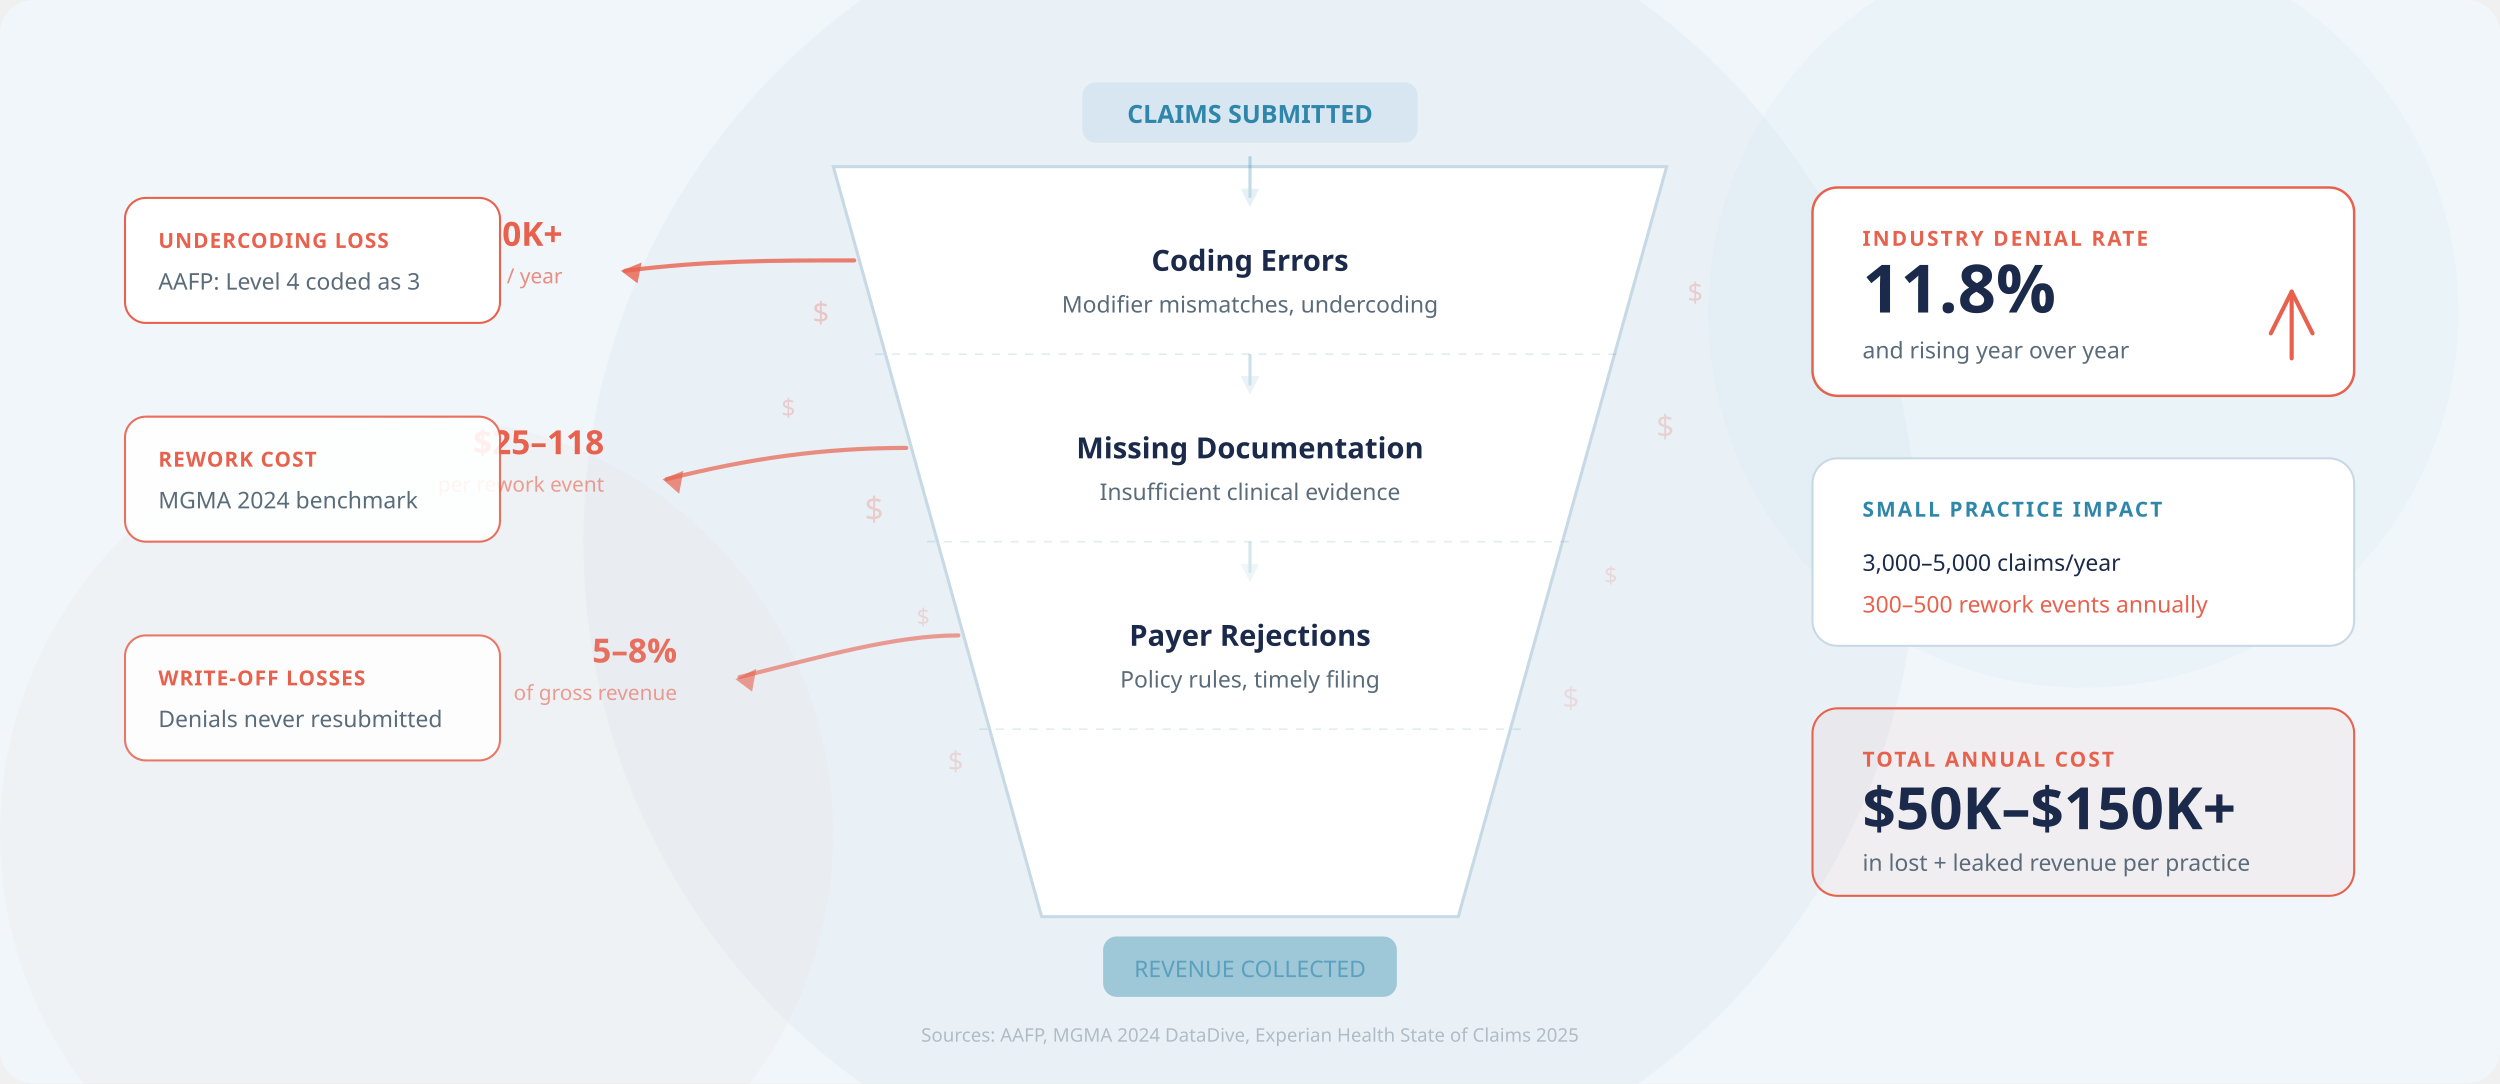
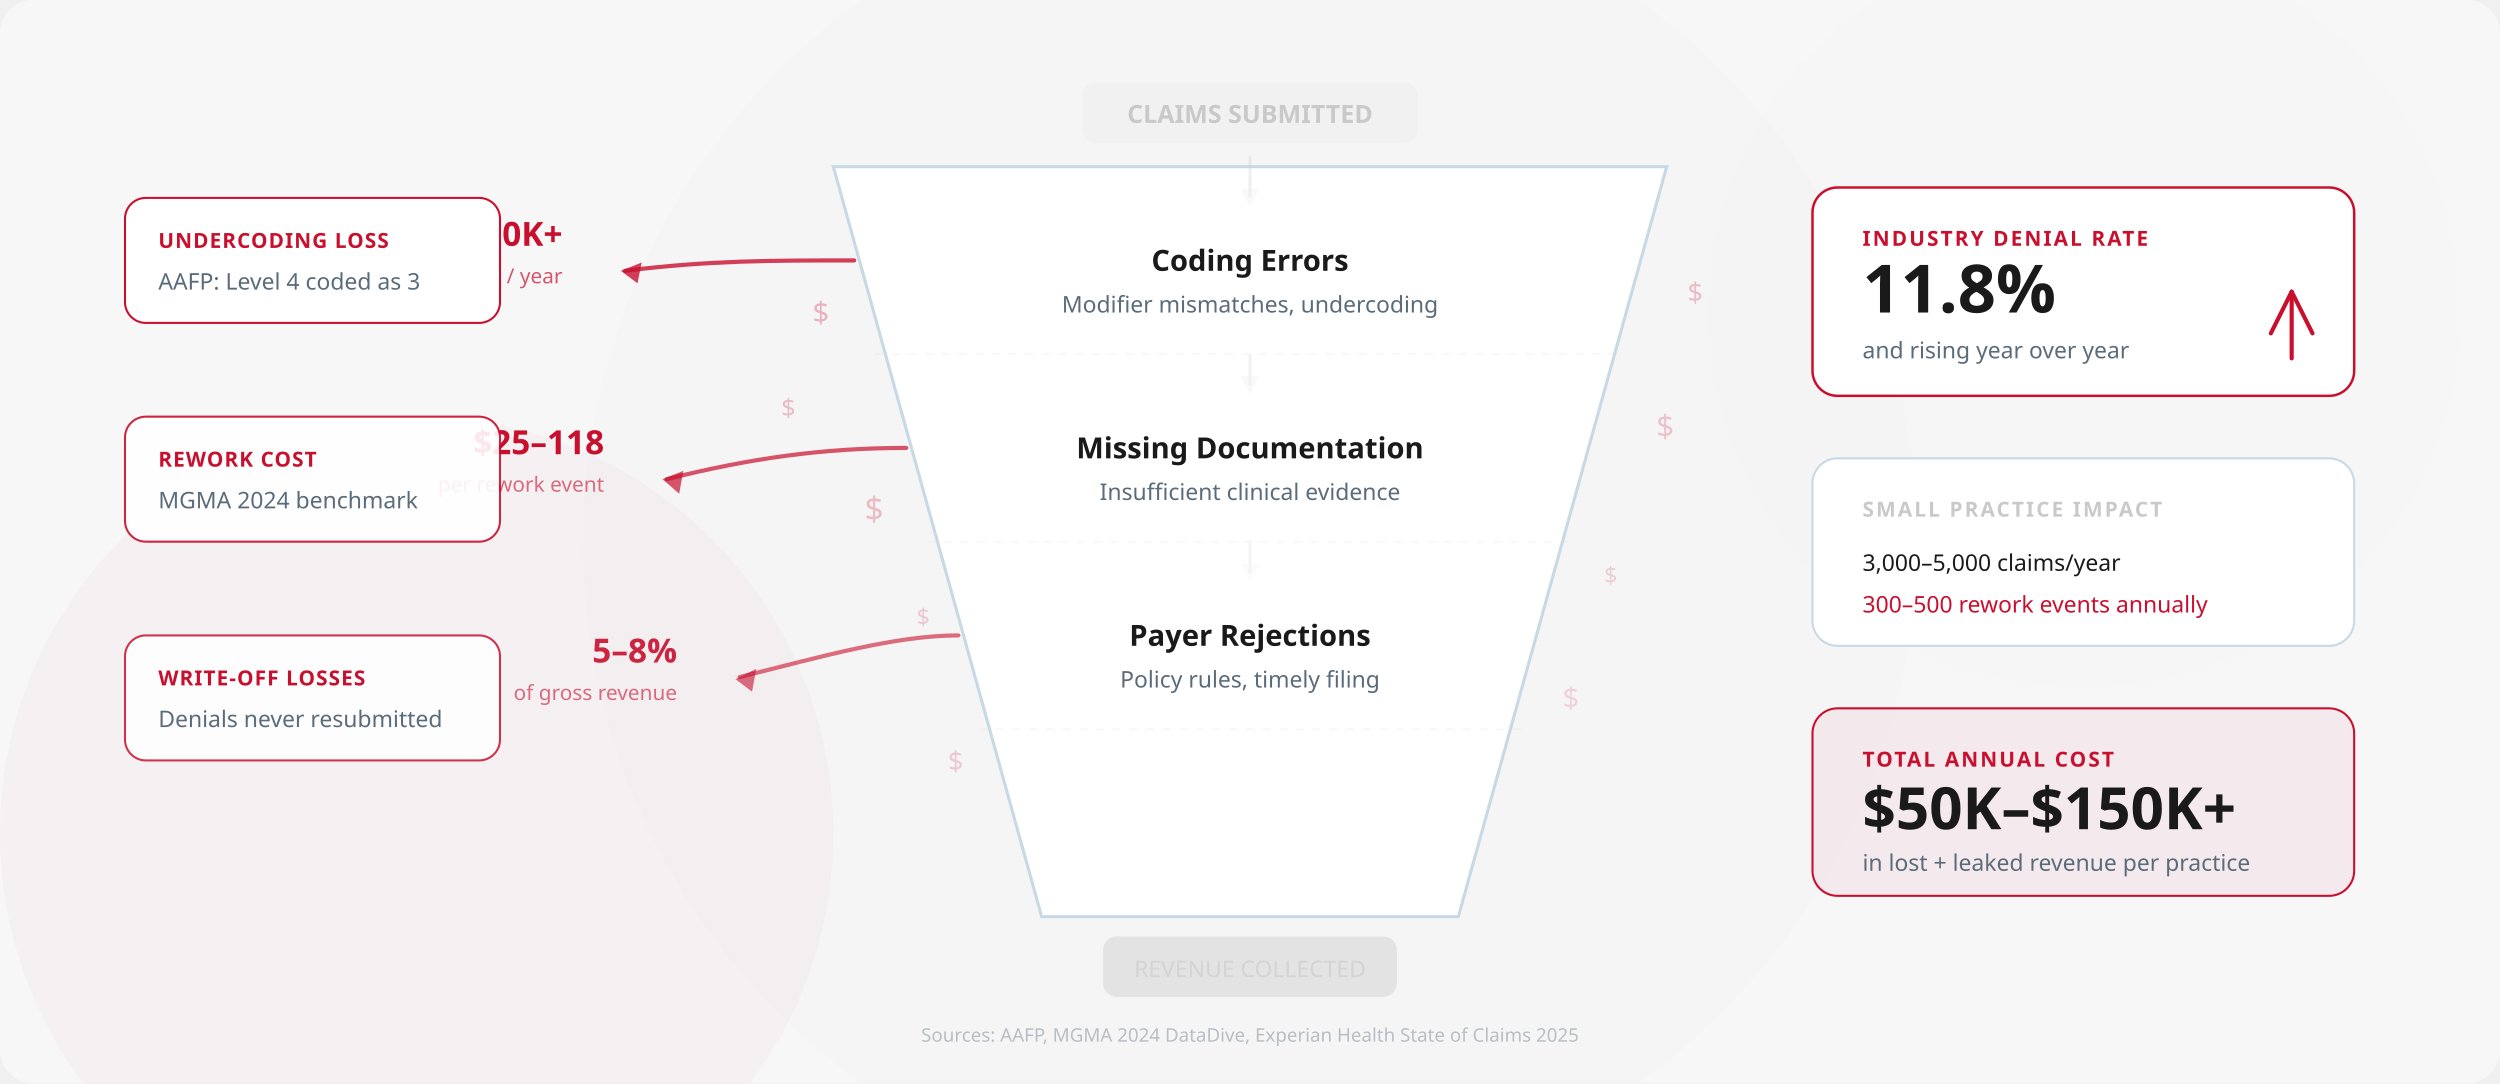
<svg xmlns="http://www.w3.org/2000/svg" width="1200" height="520" viewBox="0 0 1200 520" fill="none">
-   <rect width="1200" height="520" rx="16" fill="#F0F6FA" />
-   <circle cx="600" cy="260" r="320" fill="#2E86AB" opacity="0.04" />
-   <circle cx="200" cy="400" r="200" fill="#E8614D" opacity="0.03" />
-   <circle cx="1000" cy="150" r="180" fill="#2E86AB" opacity="0.03" />
+   <rect width="1200" height="520" rx="16" fill="#F7F7F8" />
+   <circle cx="600" cy="260" r="320" fill="#C9C9C9" opacity="0.04" />
+   <circle cx="200" cy="400" r="200" fill="#C8102E" opacity="0.03" />
+   <circle cx="1000" cy="150" r="180" fill="#C9C9C9" opacity="0.03" />
  <path d="M400 80 L800 80 L700 440 L500 440 Z" fill="white" stroke="#C8D9E6" stroke-width="1.5" />
-   <line x1="420" y1="170" x2="780" y2="170" stroke="#2E86AB" stroke-width="0.8" opacity="0.15" stroke-dasharray="4 4" />
-   <line x1="445" y1="260" x2="755" y2="260" stroke="#2E86AB" stroke-width="0.8" opacity="0.15" stroke-dasharray="4 4" />
-   <line x1="470" y1="350" x2="730" y2="350" stroke="#2E86AB" stroke-width="0.8" opacity="0.15" stroke-dasharray="4 4" />
+   <line x1="420" y1="170" x2="780" y2="170" stroke="#C9C9C9" stroke-width="0.8" opacity="0.15" stroke-dasharray="4 4" />
+   <line x1="445" y1="260" x2="755" y2="260" stroke="#C9C9C9" stroke-width="0.8" opacity="0.15" stroke-dasharray="4 4" />
+   <line x1="470" y1="350" x2="730" y2="350" stroke="#C9C9C9" stroke-width="0.8" opacity="0.15" stroke-dasharray="4 4" />
  <g transform="translate(520, 40)">
-     <rect x="0" y="0" width="160" height="28" rx="6" fill="#2E86AB" opacity="0.1" stroke="#2E86AB" stroke-width="1" />
-     <text x="80" y="19" font-family="system-ui, sans-serif" font-size="12" fill="#2E86AB" text-anchor="middle" font-weight="600">CLAIMS SUBMITTED</text>
+     <rect x="0" y="0" width="160" height="28" rx="6" fill="#C9C9C9" opacity="0.1" stroke="#C9C9C9" stroke-width="1" />
+     <text x="80" y="19" font-family="system-ui, sans-serif" font-size="12" fill="#C9C9C9" text-anchor="middle" font-weight="600">CLAIMS SUBMITTED</text>
  </g>
-   <path d="M600 75 L600 95" stroke="#2E86AB" stroke-width="1.5" opacity="0.3" marker-end="url(#arrowTeal)" />
-   <path d="M600 170 L600 185" stroke="#2E86AB" stroke-width="1.5" opacity="0.25" marker-end="url(#arrowTeal)" />
-   <path d="M600 260 L600 275" stroke="#2E86AB" stroke-width="1.5" opacity="0.2" marker-end="url(#arrowTeal)" />
-   <text x="600" y="130" font-family="system-ui, sans-serif" font-size="14" fill="#1B2A4A" text-anchor="middle" font-weight="600">Coding Errors</text>
+   <path d="M600 75 L600 95" stroke="#C9C9C9" stroke-width="1.5" opacity="0.3" marker-end="url(#arrowTeal)" />
+   <path d="M600 170 L600 185" stroke="#C9C9C9" stroke-width="1.5" opacity="0.25" marker-end="url(#arrowTeal)" />
+   <path d="M600 260 L600 275" stroke="#C9C9C9" stroke-width="1.5" opacity="0.2" marker-end="url(#arrowTeal)" />
+   <text x="600" y="130" font-family="system-ui, sans-serif" font-size="14" fill="#1A1A1A" text-anchor="middle" font-weight="600">Coding Errors</text>
  <text x="600" y="150" font-family="system-ui, sans-serif" font-size="11" fill="#5A6B7A" text-anchor="middle">Modifier mismatches, undercoding</text>
-   <text x="600" y="220" font-family="system-ui, sans-serif" font-size="14" fill="#1B2A4A" text-anchor="middle" font-weight="600">Missing Documentation</text>
+   <text x="600" y="220" font-family="system-ui, sans-serif" font-size="14" fill="#1A1A1A" text-anchor="middle" font-weight="600">Missing Documentation</text>
  <text x="600" y="240" font-family="system-ui, sans-serif" font-size="11" fill="#5A6B7A" text-anchor="middle">Insufficient clinical evidence</text>
-   <text x="600" y="310" font-family="system-ui, sans-serif" font-size="14" fill="#1B2A4A" text-anchor="middle" font-weight="600">Payer Rejections</text>
+   <text x="600" y="310" font-family="system-ui, sans-serif" font-size="14" fill="#1A1A1A" text-anchor="middle" font-weight="600">Payer Rejections</text>
  <text x="600" y="330" font-family="system-ui, sans-serif" font-size="11" fill="#5A6B7A" text-anchor="middle">Policy rules, timely filing</text>
  <g transform="translate(530, 450)">
-     <rect x="0" y="0" width="140" height="28" rx="6" fill="#2E86AB" opacity="0.4" stroke="#2E86AB" stroke-width="1" />
-     <text x="70" y="19" font-family="system-ui, sans-serif" font-size="11" fill="#2E86AB" text-anchor="middle" font-weight="500" opacity="0.6">REVENUE COLLECTED</text>
+     <rect x="0" y="0" width="140" height="28" rx="6" fill="#C9C9C9" opacity="0.4" stroke="#C9C9C9" stroke-width="1" />
+     <text x="70" y="19" font-family="system-ui, sans-serif" font-size="11" fill="#C9C9C9" text-anchor="middle" font-weight="500" opacity="0.6">REVENUE COLLECTED</text>
  </g>
-   <path d="M410 125 C370 125, 340 125, 300 130" stroke="#E8614D" stroke-width="2" fill="none" stroke-linecap="round" opacity="0.8" />
-   <path d="M308 126 L298 130 L306 136" fill="#E8614D" opacity="0.8" />
-   <text x="270" y="118" font-family="system-ui, sans-serif" font-size="16" fill="#E8614D" text-anchor="end" font-weight="700">$30K+</text>
-   <text x="270" y="136" font-family="system-ui, sans-serif" font-size="10" fill="#E8614D" text-anchor="end" opacity="0.7">per provider / year</text>
+   <path d="M410 125 C370 125, 340 125, 300 130" stroke="#C8102E" stroke-width="2" fill="none" stroke-linecap="round" opacity="0.8" />
+   <path d="M308 126 L298 130 L306 136" fill="#C8102E" opacity="0.8" />
+   <text x="270" y="118" font-family="system-ui, sans-serif" font-size="16" fill="#C8102E" text-anchor="end" font-weight="700">$30K+</text>
+   <text x="270" y="136" font-family="system-ui, sans-serif" font-size="10" fill="#C8102E" text-anchor="end" opacity="0.7">per provider / year</text>
  <g transform="translate(60, 95)">
-     <rect x="0" y="0" width="180" height="60" rx="10" fill="white" stroke="#E8614D" stroke-width="1" />
-     <text x="16" y="24" font-family="system-ui, sans-serif" font-size="10" fill="#E8614D" letter-spacing="0.5" font-weight="600">UNDERCODING LOSS</text>
+     <rect x="0" y="0" width="180" height="60" rx="10" fill="white" stroke="#C8102E" stroke-width="1" />
+     <text x="16" y="24" font-family="system-ui, sans-serif" font-size="10" fill="#C8102E" letter-spacing="0.5" font-weight="600">UNDERCODING LOSS</text>
    <text x="16" y="44" font-family="system-ui, sans-serif" font-size="11" fill="#5A6B7A">AAFP: Level 4 coded as 3</text>
  </g>
-   <path d="M435 215 C395 215, 360 220, 320 230" stroke="#E8614D" stroke-width="2" fill="none" stroke-linecap="round" opacity="0.7" />
-   <path d="M328 226 L318 230 L326 237" fill="#E8614D" opacity="0.7" />
-   <text x="290" y="218" font-family="system-ui, sans-serif" font-size="16" fill="#E8614D" text-anchor="end" font-weight="700">$25–118</text>
-   <text x="290" y="236" font-family="system-ui, sans-serif" font-size="10" fill="#E8614D" text-anchor="end" opacity="0.6">per rework event</text>
+   <path d="M435 215 C395 215, 360 220, 320 230" stroke="#C8102E" stroke-width="2" fill="none" stroke-linecap="round" opacity="0.7" />
+   <path d="M328 226 L318 230 L326 237" fill="#C8102E" opacity="0.7" />
+   <text x="290" y="218" font-family="system-ui, sans-serif" font-size="16" fill="#C8102E" text-anchor="end" font-weight="700">$25–118</text>
+   <text x="290" y="236" font-family="system-ui, sans-serif" font-size="10" fill="#C8102E" text-anchor="end" opacity="0.6">per rework event</text>
  <g transform="translate(60, 200)">
-     <rect x="0" y="0" width="180" height="60" rx="10" fill="white" stroke="#E8614D" stroke-width="1" opacity="0.9" />
-     <text x="16" y="24" font-family="system-ui, sans-serif" font-size="10" fill="#E8614D" letter-spacing="0.5" font-weight="600">REWORK COST</text>
+     <rect x="0" y="0" width="180" height="60" rx="10" fill="white" stroke="#C8102E" stroke-width="1" opacity="0.9" />
+     <text x="16" y="24" font-family="system-ui, sans-serif" font-size="10" fill="#C8102E" letter-spacing="0.5" font-weight="600">REWORK COST</text>
    <text x="16" y="44" font-family="system-ui, sans-serif" font-size="11" fill="#5A6B7A">MGMA 2024 benchmark</text>
  </g>
-   <path d="M460 305 C430 305, 395 315, 355 325" stroke="#E8614D" stroke-width="2" fill="none" stroke-linecap="round" opacity="0.6" />
-   <path d="M363 321 L353 326 L361 332" fill="#E8614D" opacity="0.6" />
-   <text x="325" y="318" font-family="system-ui, sans-serif" font-size="16" fill="#E8614D" text-anchor="end" font-weight="700" opacity="0.9">5–8%</text>
-   <text x="325" y="336" font-family="system-ui, sans-serif" font-size="10" fill="#E8614D" text-anchor="end" opacity="0.6">of gross revenue</text>
+   <path d="M460 305 C430 305, 395 315, 355 325" stroke="#C8102E" stroke-width="2" fill="none" stroke-linecap="round" opacity="0.6" />
+   <path d="M363 321 L353 326 L361 332" fill="#C8102E" opacity="0.6" />
+   <text x="325" y="318" font-family="system-ui, sans-serif" font-size="16" fill="#C8102E" text-anchor="end" font-weight="700" opacity="0.9">5–8%</text>
+   <text x="325" y="336" font-family="system-ui, sans-serif" font-size="10" fill="#C8102E" text-anchor="end" opacity="0.6">of gross revenue</text>
  <g transform="translate(60, 305)">
-     <rect x="0" y="0" width="180" height="60" rx="10" fill="white" stroke="#E8614D" stroke-width="1" opacity="0.85" />
-     <text x="16" y="24" font-family="system-ui, sans-serif" font-size="10" fill="#E8614D" letter-spacing="0.5" font-weight="600">WRITE-OFF LOSSES</text>
+     <rect x="0" y="0" width="180" height="60" rx="10" fill="white" stroke="#C8102E" stroke-width="1" opacity="0.85" />
+     <text x="16" y="24" font-family="system-ui, sans-serif" font-size="10" fill="#C8102E" letter-spacing="0.5" font-weight="600">WRITE-OFF LOSSES</text>
    <text x="16" y="44" font-family="system-ui, sans-serif" font-size="11" fill="#5A6B7A">Denials never resubmitted</text>
  </g>
  <g transform="translate(870, 90)">
-     <rect x="0" y="0" width="260" height="100" rx="12" fill="white" stroke="#E8614D" stroke-width="1.2" />
-     <text x="24" y="28" font-family="system-ui, sans-serif" font-size="10" fill="#E8614D" letter-spacing="1" font-weight="600">INDUSTRY DENIAL RATE</text>
-     <text x="24" y="60" font-family="system-ui, sans-serif" font-size="32" font-weight="700" fill="#1B2A4A">11.8%</text>
+     <rect x="0" y="0" width="260" height="100" rx="12" fill="white" stroke="#C8102E" stroke-width="1.2" />
+     <text x="24" y="28" font-family="system-ui, sans-serif" font-size="10" fill="#C8102E" letter-spacing="1" font-weight="600">INDUSTRY DENIAL RATE</text>
+     <text x="24" y="60" font-family="system-ui, sans-serif" font-size="32" font-weight="700" fill="#1A1A1A">11.8%</text>
    <text x="24" y="82" font-family="system-ui, sans-serif" font-size="11" fill="#5A6B7A">and rising year over year</text>
-     <path d="M220 70 L230 50 L240 70" stroke="#E8614D" stroke-width="2" fill="none" stroke-linecap="round" stroke-linejoin="round" />
-     <line x1="230" y1="50" x2="230" y2="82" stroke="#E8614D" stroke-width="2" stroke-linecap="round" />
+     <path d="M220 70 L230 50 L240 70" stroke="#C8102E" stroke-width="2" fill="none" stroke-linecap="round" stroke-linejoin="round" />
+     <line x1="230" y1="50" x2="230" y2="82" stroke="#C8102E" stroke-width="2" stroke-linecap="round" />
  </g>
  <g transform="translate(870, 220)">
    <rect x="0" y="0" width="260" height="90" rx="12" fill="white" stroke="#C8D9E6" stroke-width="1" />
-     <text x="24" y="28" font-family="system-ui, sans-serif" font-size="10" fill="#2E86AB" letter-spacing="1" font-weight="600">SMALL PRACTICE IMPACT</text>
-     <text x="24" y="54" font-family="system-ui, sans-serif" font-size="11" fill="#1B2A4A" font-weight="500">3,000–5,000 claims/year</text>
-     <text x="24" y="74" font-family="system-ui, sans-serif" font-size="11" fill="#E8614D">300–500 rework events annually</text>
+     <text x="24" y="28" font-family="system-ui, sans-serif" font-size="10" fill="#C9C9C9" letter-spacing="1" font-weight="600">SMALL PRACTICE IMPACT</text>
+     <text x="24" y="54" font-family="system-ui, sans-serif" font-size="11" fill="#1A1A1A" font-weight="500">3,000–5,000 claims/year</text>
+     <text x="24" y="74" font-family="system-ui, sans-serif" font-size="11" fill="#C8102E">300–500 rework events annually</text>
  </g>
  <g transform="translate(870, 340)">
-     <rect x="0" y="0" width="260" height="90" rx="12" fill="#E8614D" opacity="0.06" />
-     <rect x="0" y="0" width="260" height="90" rx="12" fill="none" stroke="#E8614D" stroke-width="1" />
-     <text x="24" y="28" font-family="system-ui, sans-serif" font-size="10" fill="#E8614D" letter-spacing="1" font-weight="600">TOTAL ANNUAL COST</text>
-     <text x="24" y="58" font-family="system-ui, sans-serif" font-size="28" font-weight="700" fill="#1B2A4A">$50K–$150K+</text>
+     <rect x="0" y="0" width="260" height="90" rx="12" fill="#C8102E" opacity="0.06" />
+     <rect x="0" y="0" width="260" height="90" rx="12" fill="none" stroke="#C8102E" stroke-width="1" />
+     <text x="24" y="28" font-family="system-ui, sans-serif" font-size="10" fill="#C8102E" letter-spacing="1" font-weight="600">TOTAL ANNUAL COST</text>
+     <text x="24" y="58" font-family="system-ui, sans-serif" font-size="28" font-weight="700" fill="#1A1A1A">$50K–$150K+</text>
    <text x="24" y="78" font-family="system-ui, sans-serif" font-size="11" fill="#5A6B7A">in lost + leaked revenue per practice</text>
  </g>
-   <text x="390" y="155" font-family="system-ui, sans-serif" font-size="14" fill="#E8614D" opacity="0.3">$</text>
-   <text x="375" y="200" font-family="system-ui, sans-serif" font-size="12" fill="#E8614D" opacity="0.25">$</text>
-   <text x="415" y="250" font-family="system-ui, sans-serif" font-size="16" fill="#E8614D" opacity="0.25">$</text>
-   <text x="440" y="300" font-family="system-ui, sans-serif" font-size="11" fill="#E8614D" opacity="0.2">$</text>
-   <text x="455" y="370" font-family="system-ui, sans-serif" font-size="13" fill="#E8614D" opacity="0.2">$</text>
-   <text x="810" y="145" font-family="system-ui, sans-serif" font-size="13" fill="#E8614D" opacity="0.25">$</text>
-   <text x="795" y="210" font-family="system-ui, sans-serif" font-size="15" fill="#E8614D" opacity="0.22">$</text>
-   <text x="770" y="280" font-family="system-ui, sans-serif" font-size="11" fill="#E8614D" opacity="0.18">$</text>
-   <text x="750" y="340" font-family="system-ui, sans-serif" font-size="14" fill="#E8614D" opacity="0.15">$</text>
+   <text x="390" y="155" font-family="system-ui, sans-serif" font-size="14" fill="#C8102E" opacity="0.3">$</text>
+   <text x="375" y="200" font-family="system-ui, sans-serif" font-size="12" fill="#C8102E" opacity="0.25">$</text>
+   <text x="415" y="250" font-family="system-ui, sans-serif" font-size="16" fill="#C8102E" opacity="0.25">$</text>
+   <text x="440" y="300" font-family="system-ui, sans-serif" font-size="11" fill="#C8102E" opacity="0.2">$</text>
+   <text x="455" y="370" font-family="system-ui, sans-serif" font-size="13" fill="#C8102E" opacity="0.2">$</text>
+   <text x="810" y="145" font-family="system-ui, sans-serif" font-size="13" fill="#C8102E" opacity="0.25">$</text>
+   <text x="795" y="210" font-family="system-ui, sans-serif" font-size="15" fill="#C8102E" opacity="0.22">$</text>
+   <text x="770" y="280" font-family="system-ui, sans-serif" font-size="11" fill="#C8102E" opacity="0.18">$</text>
+   <text x="750" y="340" font-family="system-ui, sans-serif" font-size="14" fill="#C8102E" opacity="0.15">$</text>
  <text x="600" y="500" font-family="system-ui, sans-serif" font-size="9" fill="#5A6B7A" opacity="0.4" text-anchor="middle">Sources: AAFP, MGMA 2024 DataDive, Experian Health State of Claims 2025</text>
  <defs>
    <marker id="arrowTeal" viewBox="0 0 6 6" refX="3" refY="3" markerWidth="6" markerHeight="6" orient="auto">
-       <path d="M0 0 L6 3 L0 6 Z" fill="#2E86AB" opacity="0.4" />
+       <path d="M0 0 L6 3 L0 6 Z" fill="#C9C9C9" opacity="0.4" />
    </marker>
  </defs>
</svg>
